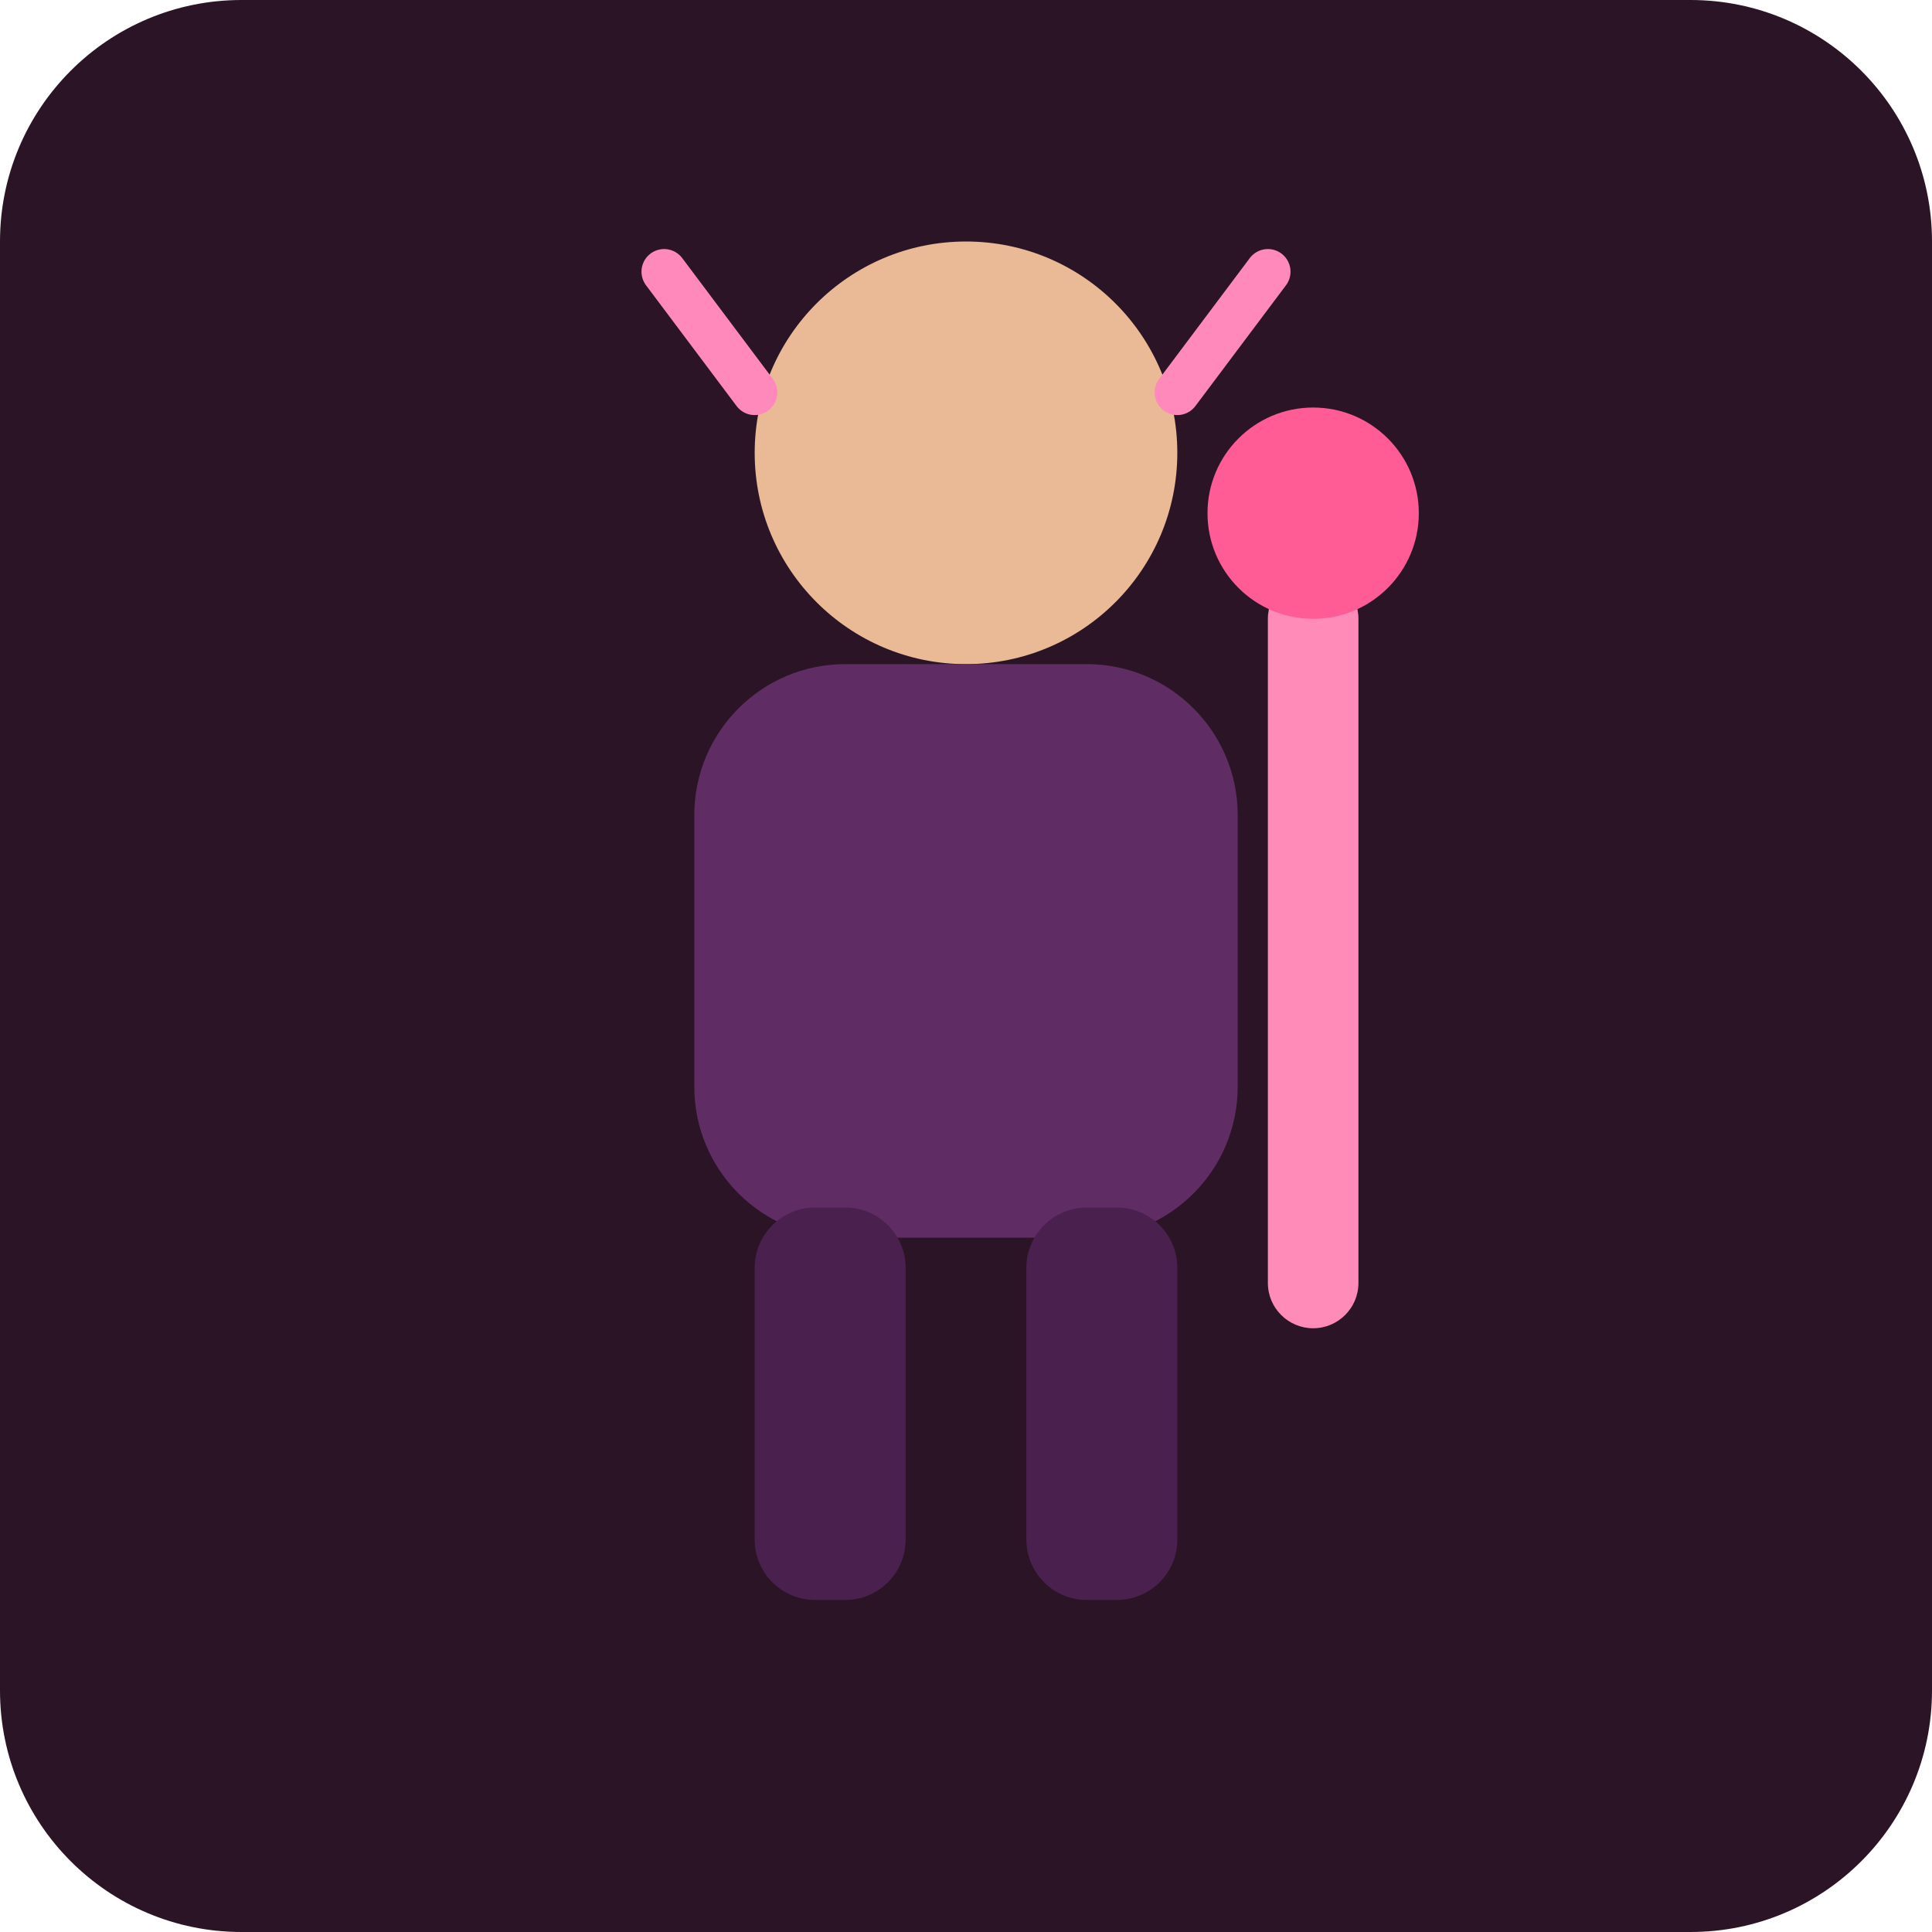
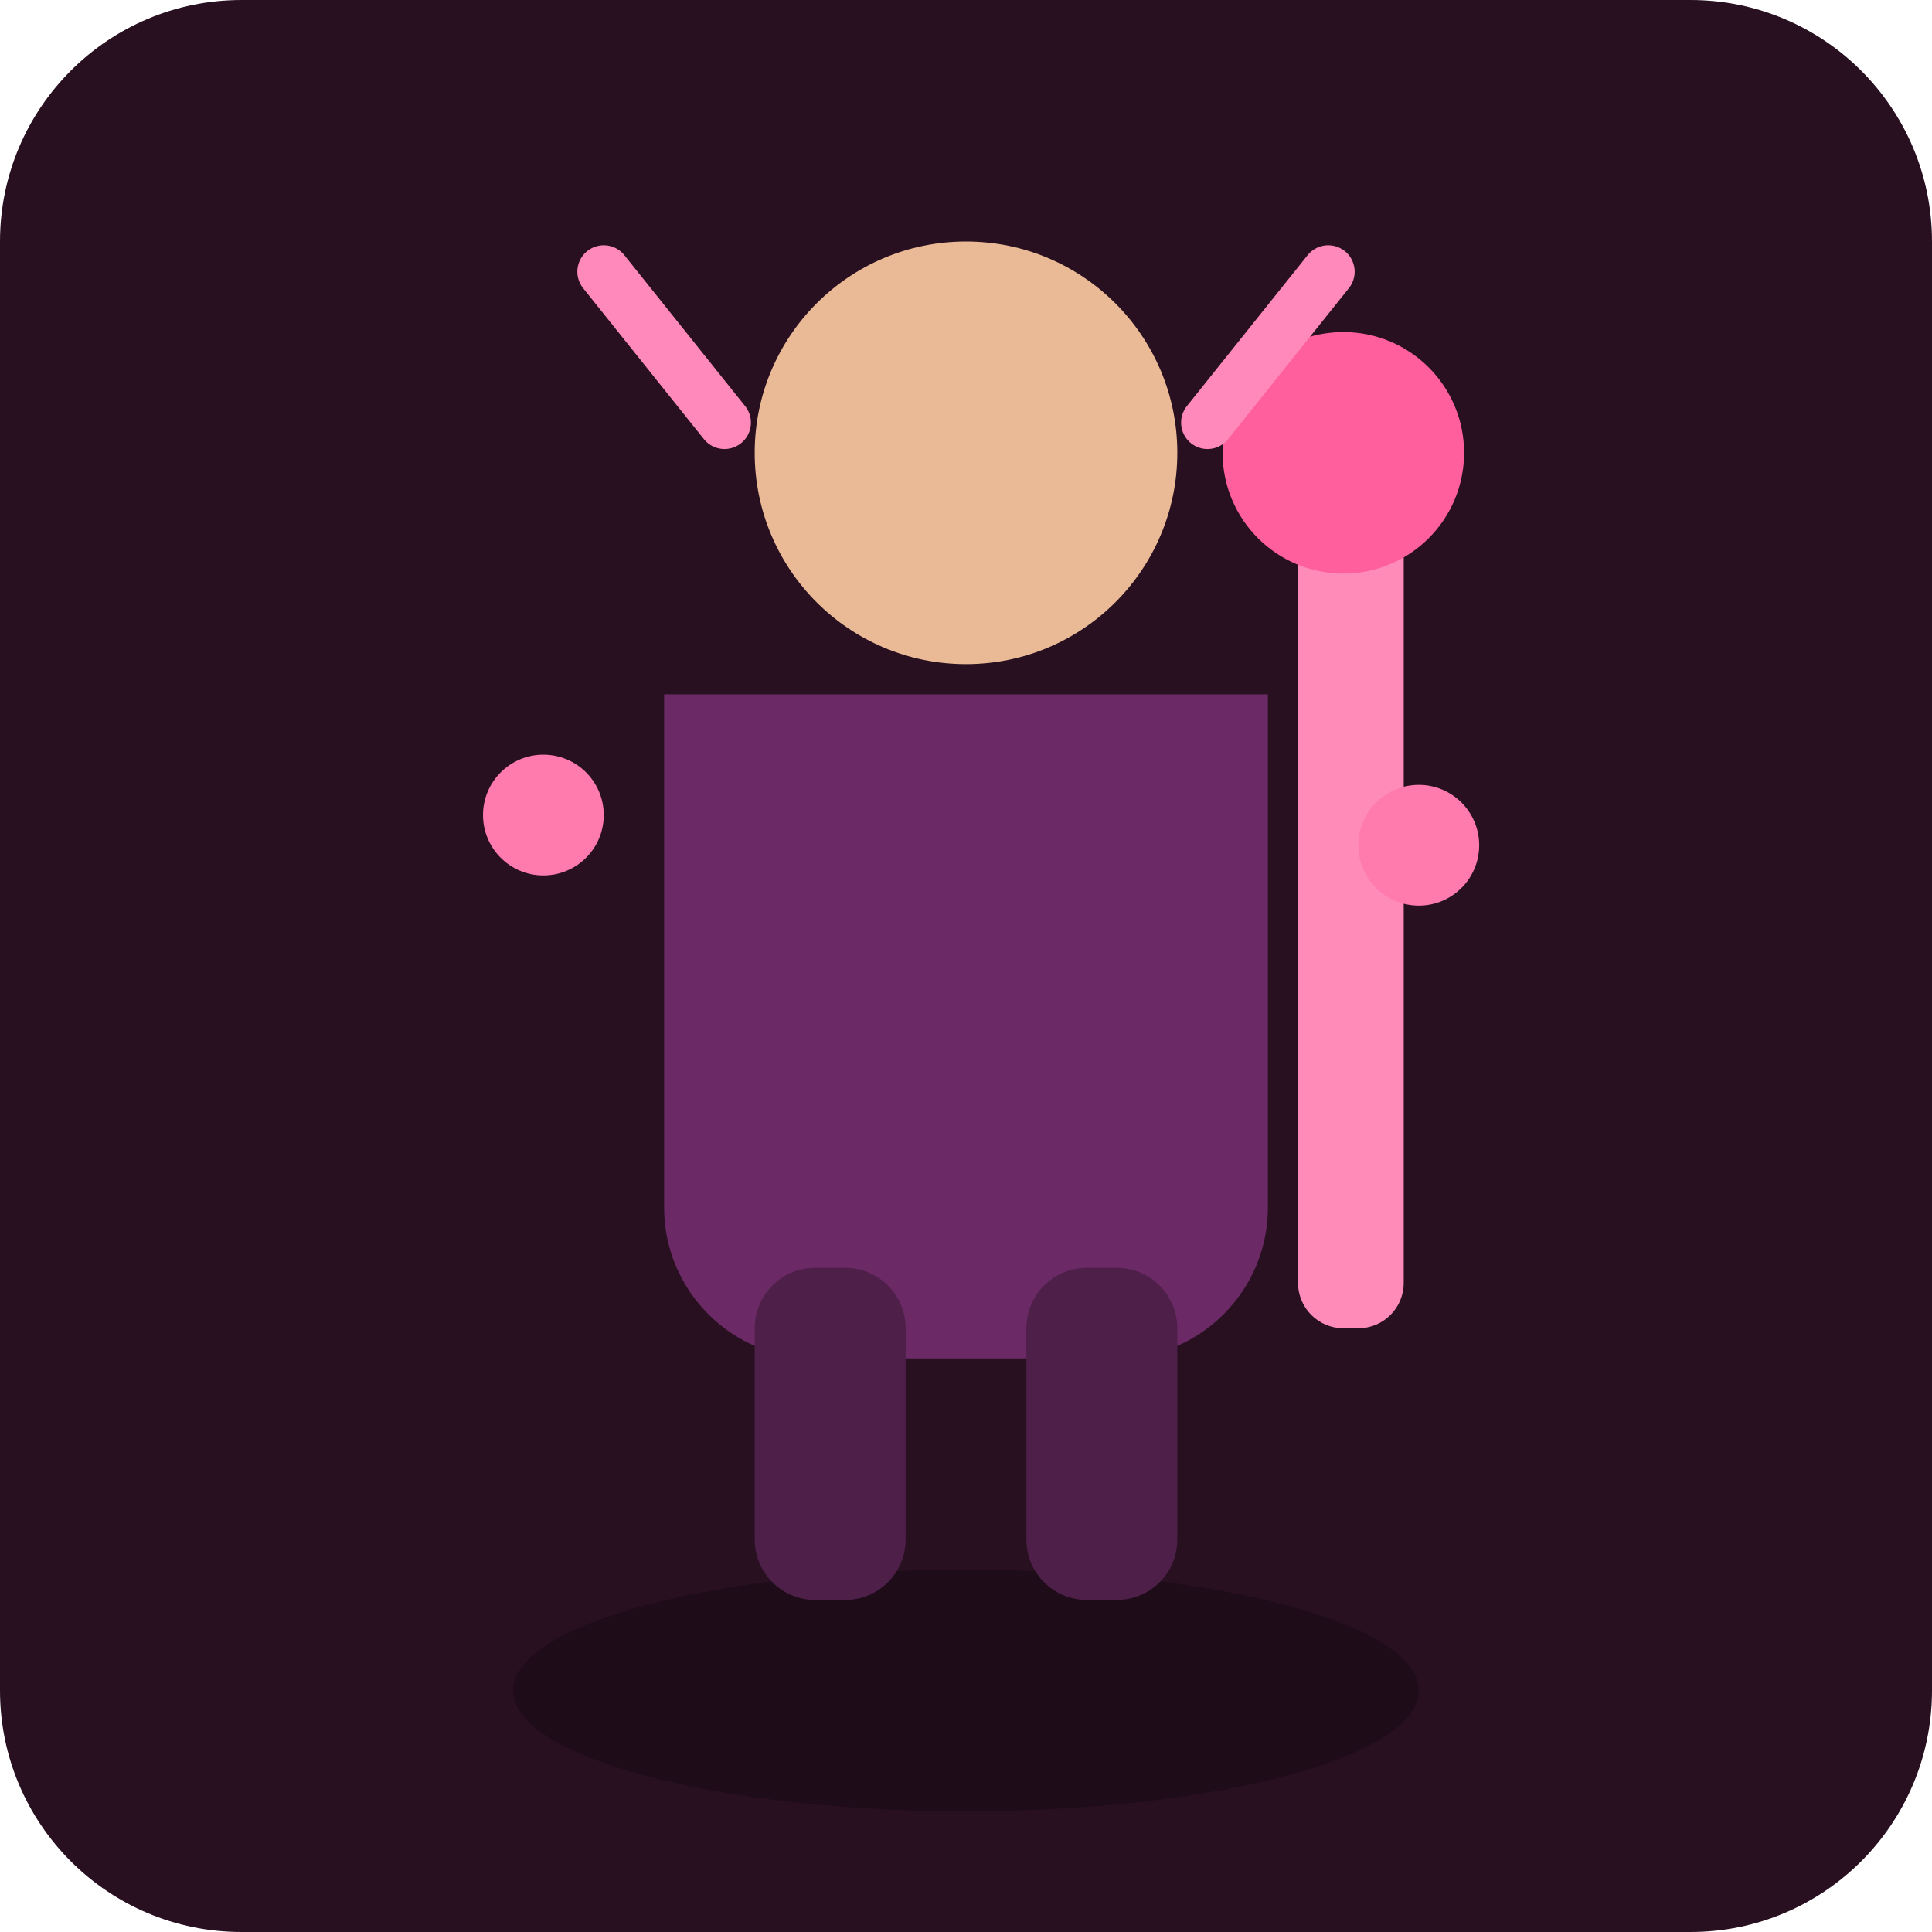
<svg xmlns="http://www.w3.org/2000/svg" viewBox="0 0 128 128">
-   <rect width="128" height="128" rx="16" fill="#2b1426" />
+   <rect width="128" height="128" rx="16" fill="#281021" />
+   <ellipse cx="64" cy="112" rx="30" ry="8" fill="#000" opacity=".25" />
  <circle cx="64" cy="30" r="14" fill="#eab995" />
-   <rect x="46" y="44" width="36" height="38" rx="10" fill="#5f2d63" />
-   <rect x="50" y="80" width="10" height="26" rx="4" fill="#4a214e" />
-   <rect x="68" y="80" width="10" height="26" rx="4" fill="#4a214e" />
-   <rect x="84" y="38" width="6" height="50" rx="3" fill="#ff8bb9" />
-   <circle cx="87" cy="34" r="7" fill="#ff5c96" />
-   <path d="M44 18l6 8M84 18l-6 8" stroke="#ff89ba" stroke-width="3" stroke-linecap="round" />
+   <path d="M44 46h40v34a10 10 0 0 1-10 10H54a10 10 0 0 1-10-10z" fill="#6b2a66" />
+   <rect x="50" y="84" width="10" height="22" rx="4" fill="#4d1f49" />
+   <rect x="68" y="84" width="10" height="22" rx="4" fill="#4d1f49" />
+   <rect x="86" y="34" width="7" height="54" rx="3" fill="#ff8bb9" />
+   <circle cx="89" cy="30" r="8" fill="#ff5f9c" />
+   <path d="M40 18l8 10M88 18l-8 10" stroke="#ff89ba" stroke-width="3.5" stroke-linecap="round" />
+   <circle cx="36" cy="54" r="4" fill="#ff7aad" />
+   <circle cx="94" cy="56" r="4" fill="#ff7aad" />
</svg>
